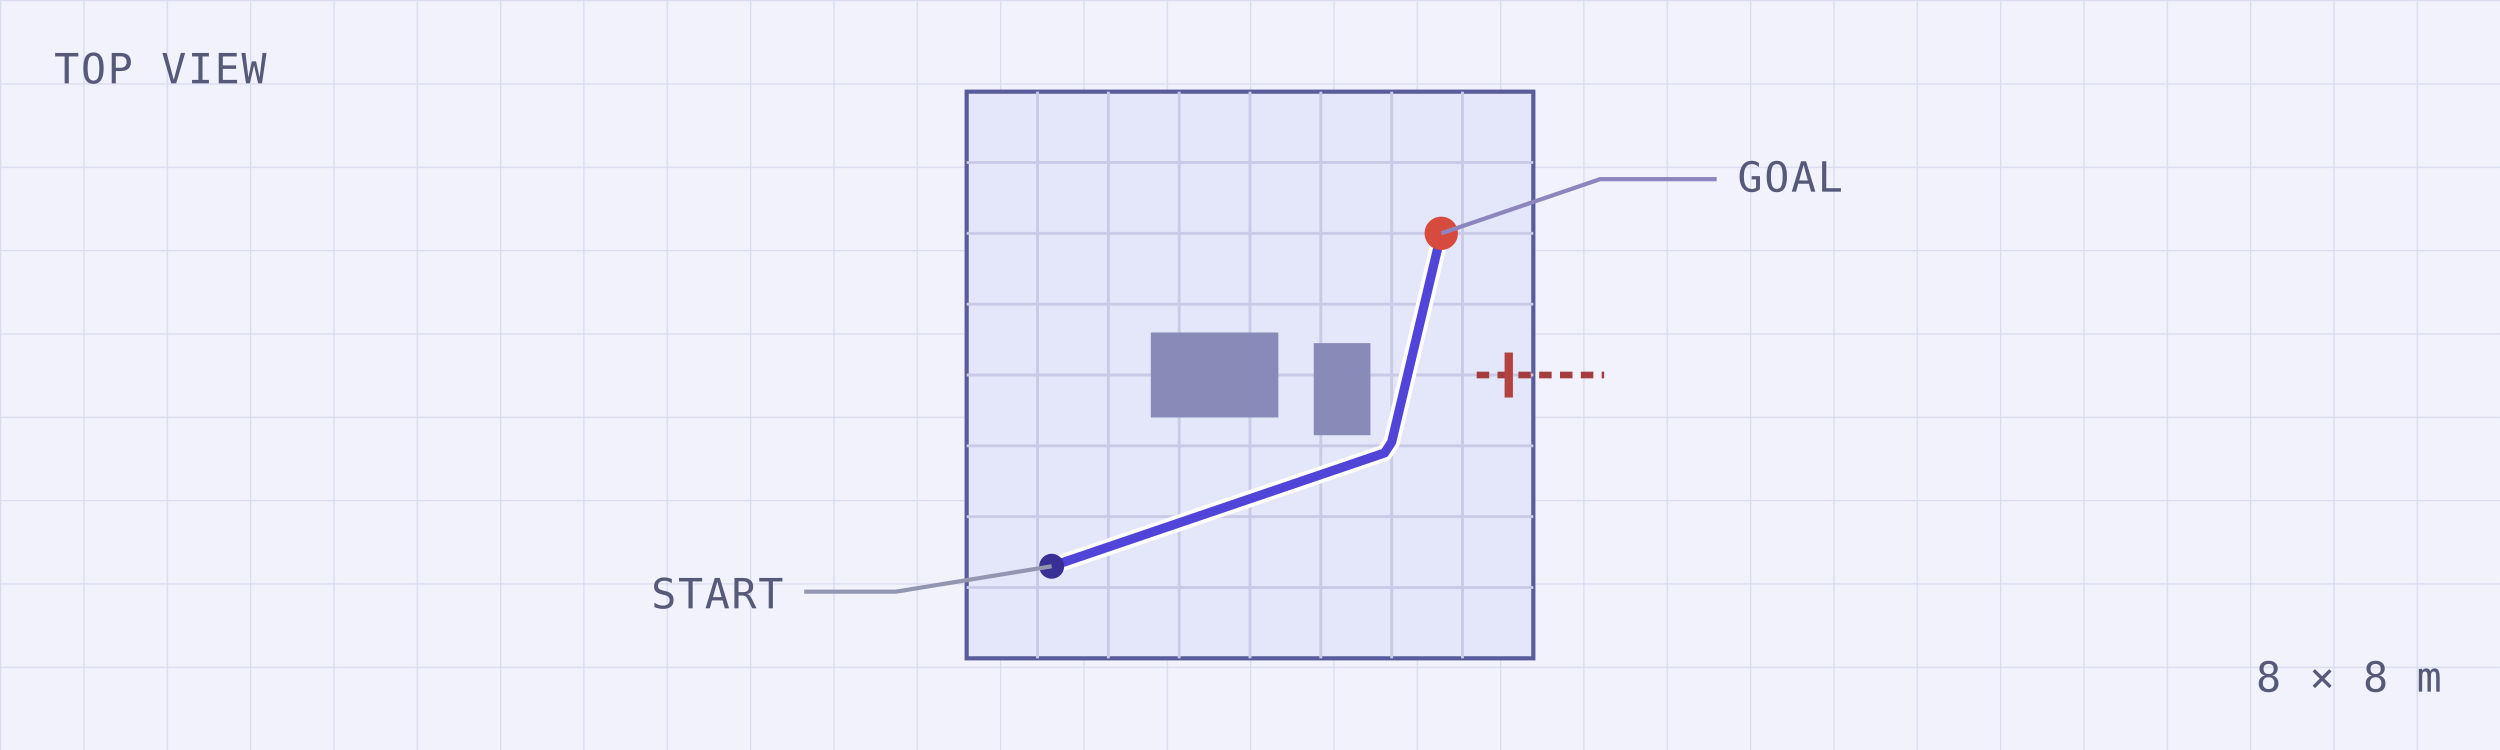
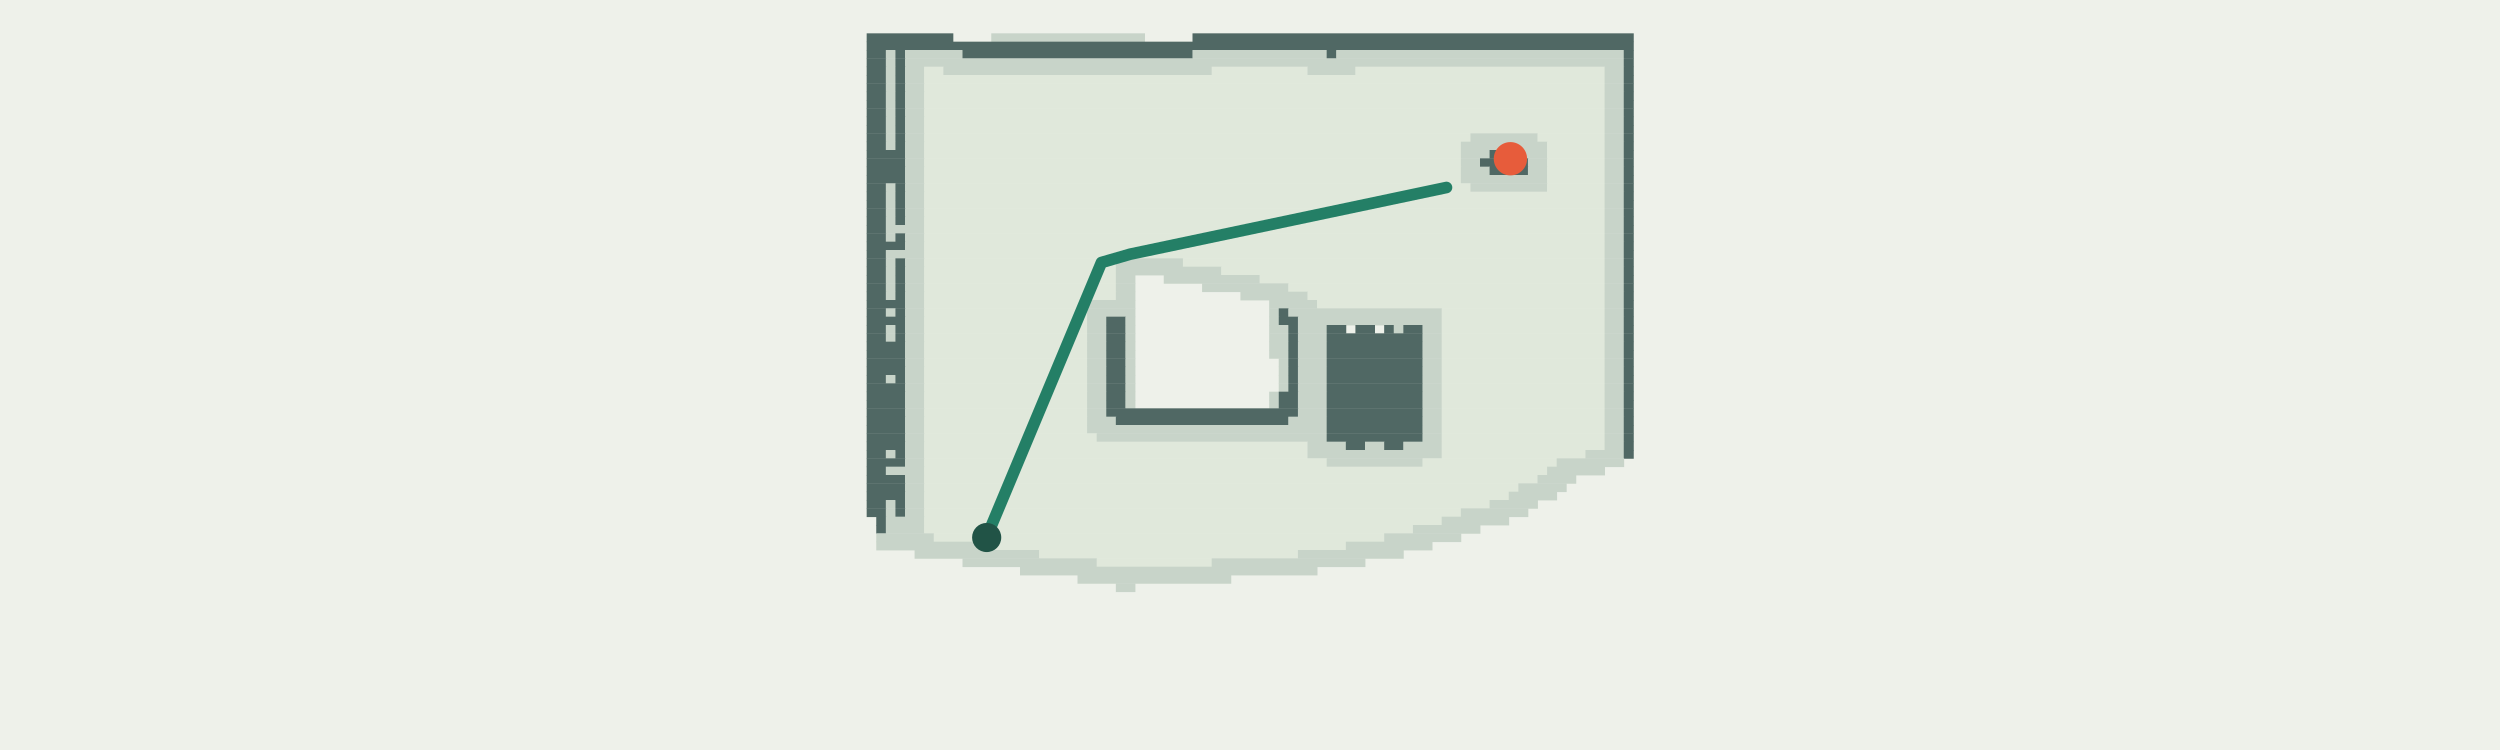
- <svg xmlns="http://www.w3.org/2000/svg" viewBox="0 0 600 180" width="600" height="180">
-   <defs>
-     <pattern id="g" width="20" height="20" patternUnits="userSpaceOnUse">
-       <path d="M 20 0 L 0 0 0 20" fill="none" stroke="#d9dbf0" stroke-width=".6" />
-     </pattern>
-   </defs>
-   <rect x="0" y="0" width="600" height="180" fill="#f1f2fb" stroke="none" />
-   <rect x="0" y="0" width="600" height="180" fill="url(#g)" stroke="none" />
-   <rect x="232" y="22" width="136" height="136" fill="#e4e7f9" stroke="#585c9b" />
-   <polyline points="249.0,22.0 249.0,158.0" fill="none" stroke="#c8cae6" stroke-width="0.7" opacity="1" stroke-dasharray="" stroke-linejoin="round" />
-   <polyline points="232.0,39.0 368.0,39.0" fill="none" stroke="#c8cae6" stroke-width="0.7" opacity="1" stroke-dasharray="" stroke-linejoin="round" />
-   <polyline points="266.0,22.0 266.0,158.0" fill="none" stroke="#c8cae6" stroke-width="0.7" opacity="1" stroke-dasharray="" stroke-linejoin="round" />
-   <polyline points="232.0,56.0 368.0,56.0" fill="none" stroke="#c8cae6" stroke-width="0.7" opacity="1" stroke-dasharray="" stroke-linejoin="round" />
-   <polyline points="283.0,22.0 283.0,158.0" fill="none" stroke="#c8cae6" stroke-width="0.7" opacity="1" stroke-dasharray="" stroke-linejoin="round" />
-   <polyline points="232.0,73.0 368.0,73.0" fill="none" stroke="#c8cae6" stroke-width="0.7" opacity="1" stroke-dasharray="" stroke-linejoin="round" />
-   <polyline points="300.0,22.0 300.0,158.0" fill="none" stroke="#c8cae6" stroke-width="0.7" opacity="1" stroke-dasharray="" stroke-linejoin="round" />
-   <polyline points="232.0,90.0 368.0,90.0" fill="none" stroke="#c8cae6" stroke-width="0.7" opacity="1" stroke-dasharray="" stroke-linejoin="round" />
-   <polyline points="317.0,22.0 317.0,158.0" fill="none" stroke="#c8cae6" stroke-width="0.7" opacity="1" stroke-dasharray="" stroke-linejoin="round" />
-   <polyline points="232.0,107.0 368.0,107.0" fill="none" stroke="#c8cae6" stroke-width="0.7" opacity="1" stroke-dasharray="" stroke-linejoin="round" />
-   <polyline points="334.0,22.0 334.0,158.0" fill="none" stroke="#c8cae6" stroke-width="0.7" opacity="1" stroke-dasharray="" stroke-linejoin="round" />
-   <polyline points="232.0,124.0 368.0,124.0" fill="none" stroke="#c8cae6" stroke-width="0.7" opacity="1" stroke-dasharray="" stroke-linejoin="round" />
-   <polyline points="351.0,22.0 351.0,158.0" fill="none" stroke="#c8cae6" stroke-width="0.7" opacity="1" stroke-dasharray="" stroke-linejoin="round" />
-   <polyline points="232.0,141.0 368.0,141.0" fill="none" stroke="#c8cae6" stroke-width="0.7" opacity="1" stroke-dasharray="" stroke-linejoin="round" />
-   <rect x="276.2" y="79.8" width="30.6" height="20.4" fill="#888bb7" stroke="none" />
-   <rect x="315.3" y="82.35" width="13.6" height="22.1" fill="#888bb7" stroke="none" />
-   <polyline points="252.4,135.9 332.3,108.7 334.0,106.1 345.9,56.0" fill="none" stroke="#ffffff" stroke-width="4" opacity="1" stroke-dasharray="" stroke-linejoin="round" />
-   <polyline points="252.4,135.9 332.3,108.7 334.0,106.1 345.9,56.0" fill="none" stroke="#5044d9" stroke-width="2.2" opacity="1" stroke-dasharray="" stroke-linejoin="round" />
-   <circle cx="252.4" cy="135.9" r="3" fill="#383095" />
-   <circle cx="345.9" cy="56.0" r="4" fill="#d74a3e" />
-   <polyline points="345.9,56.0 384.0,43.0 412.0,43.0" fill="none" stroke="#8d85be" stroke-width="1" opacity="1" stroke-dasharray="" stroke-linejoin="round" />
-   <text x="417" y="46" fill="#565978" font-family="ui-monospace,monospace" font-size="10" letter-spacing=".4" text-anchor="start">GOAL</text>
-   <polyline points="252.4,135.9 215.0,142.0 193.0,142.0" fill="none" stroke="#9396b0" stroke-width="1" opacity="1" stroke-dasharray="" stroke-linejoin="round" />
-   <text x="188" y="146" fill="#565978" font-family="ui-monospace,monospace" font-size="10" letter-spacing=".4" text-anchor="end">START</text>
-   <polyline points="354.4,90.0 385.0,90.0" fill="none" stroke="#a53d3f" stroke-width="1.6" opacity="1" stroke-dasharray="3 2" stroke-linejoin="round" />
-   <polyline points="362.1,84.6 362.1,95.4" fill="none" stroke="#b4423f" stroke-width="2" opacity="1" stroke-dasharray="" stroke-linejoin="round" />
-   <text x="13" y="20" fill="#565978" font-family="ui-monospace,monospace" font-size="10" letter-spacing=".4" text-anchor="start">TOP VIEW</text>
-   <text x="586" y="166" fill="#565978" font-family="ui-monospace,monospace" font-size="10" letter-spacing=".4" text-anchor="end">8 × 8 m</text>
+ <svg xmlns="http://www.w3.org/2000/svg" viewBox="0 0 600 180">
+   <rect width="600" height="180" fill="#eef1ea" />
+   <rect x="208.0" y="8.0" width="20.8" height="2.1" fill="#506864" />
+   <rect x="237.9" y="8.0" width="36.9" height="2.1" fill="#c8d4c9" />
+   <rect x="286.2" y="8.0" width="105.9" height="2.1" fill="#506864" />
+   <rect x="208.0" y="10.0" width="184.1" height="2.1" fill="#506864" />
+   <rect x="208.0" y="12.0" width="4.7" height="2.1" fill="#506864" />
+   <rect x="212.6" y="12.0" width="2.4" height="2.1" fill="#c8d4c9" />
+   <rect x="214.9" y="12.0" width="2.4" height="2.1" fill="#506864" />
+   <rect x="217.2" y="12.0" width="13.9" height="2.1" fill="#c8d4c9" />
+   <rect x="231.0" y="12.0" width="55.3" height="2.1" fill="#506864" />
+   <rect x="286.2" y="12.0" width="32.3" height="2.1" fill="#c8d4c9" />
+   <rect x="318.4" y="12.0" width="2.4" height="2.1" fill="#506864" />
+   <rect x="320.7" y="12.0" width="69.1" height="2.1" fill="#c8d4c9" />
+   <rect x="389.7" y="12.0" width="2.4" height="2.1" fill="#506864" />
+   <rect x="208.0" y="14.0" width="4.7" height="2.1" fill="#506864" />
+   <rect x="212.6" y="14.0" width="2.4" height="2.1" fill="#c8d4c9" />
+   <rect x="214.9" y="14.0" width="2.4" height="2.1" fill="#506864" />
+   <rect x="217.2" y="14.0" width="172.6" height="2.1" fill="#c8d4c9" />
+   <rect x="389.7" y="14.0" width="2.4" height="2.1" fill="#506864" />
+   <rect x="208.0" y="16.0" width="4.7" height="2.1" fill="#506864" />
+   <rect x="212.6" y="16.0" width="2.4" height="2.1" fill="#c8d4c9" />
+   <rect x="214.9" y="16.0" width="2.4" height="2.1" fill="#506864" />
+   <rect x="217.2" y="16.0" width="4.7" height="2.1" fill="#c8d4c9" />
+   <rect x="221.8" y="16.0" width="4.7" height="2.1" fill="#e0e8db" />
+   <rect x="226.4" y="16.0" width="64.5" height="2.1" fill="#c8d4c9" />
+   <rect x="290.8" y="16.0" width="23.1" height="2.1" fill="#e0e8db" />
+   <rect x="313.8" y="16.0" width="11.6" height="2.1" fill="#c8d4c9" />
+   <rect x="325.3" y="16.0" width="59.9" height="2.1" fill="#e0e8db" />
+   <rect x="385.1" y="16.0" width="4.7" height="2.1" fill="#c8d4c9" />
+   <rect x="389.7" y="16.0" width="2.4" height="2.1" fill="#506864" />
+   <rect x="208.0" y="18.0" width="4.7" height="2.1" fill="#506864" />
+   <rect x="212.6" y="18.0" width="2.4" height="2.1" fill="#c8d4c9" />
+   <rect x="214.9" y="18.0" width="2.4" height="2.1" fill="#506864" />
+   <rect x="217.2" y="18.0" width="4.7" height="2.1" fill="#c8d4c9" />
+   <rect x="221.8" y="18.0" width="163.4" height="2.1" fill="#e0e8db" />
+   <rect x="385.1" y="18.0" width="4.7" height="2.1" fill="#c8d4c9" />
+   <rect x="389.7" y="18.0" width="2.4" height="2.1" fill="#506864" />
+   <rect x="208.0" y="20.0" width="4.7" height="2.1" fill="#506864" />
+   <rect x="212.6" y="20.0" width="2.4" height="2.1" fill="#c8d4c9" />
+   <rect x="214.9" y="20.0" width="2.4" height="2.1" fill="#506864" />
+   <rect x="217.2" y="20.0" width="4.7" height="2.1" fill="#c8d4c9" />
+   <rect x="221.8" y="20.0" width="163.4" height="2.1" fill="#e0e8db" />
+   <rect x="385.1" y="20.0" width="4.7" height="2.1" fill="#c8d4c9" />
+   <rect x="389.7" y="20.0" width="2.4" height="2.1" fill="#506864" />
+   <rect x="208.0" y="22.0" width="4.7" height="2.1" fill="#506864" />
+   <rect x="212.6" y="22.0" width="2.4" height="2.1" fill="#c8d4c9" />
+   <rect x="214.9" y="22.0" width="2.4" height="2.1" fill="#506864" />
+   <rect x="217.2" y="22.0" width="4.7" height="2.1" fill="#c8d4c9" />
+   <rect x="221.8" y="22.0" width="163.4" height="2.1" fill="#e0e8db" />
+   <rect x="385.1" y="22.0" width="4.7" height="2.1" fill="#c8d4c9" />
+   <rect x="389.7" y="22.0" width="2.4" height="2.1" fill="#506864" />
+   <rect x="208.0" y="24.0" width="4.7" height="2.1" fill="#506864" />
+   <rect x="212.6" y="24.0" width="2.4" height="2.1" fill="#c8d4c9" />
+   <rect x="214.9" y="24.0" width="2.4" height="2.1" fill="#506864" />
+   <rect x="217.2" y="24.0" width="4.7" height="2.1" fill="#c8d4c9" />
+   <rect x="221.8" y="24.0" width="163.4" height="2.1" fill="#e0e8db" />
+   <rect x="385.1" y="24.0" width="4.7" height="2.1" fill="#c8d4c9" />
+   <rect x="389.7" y="24.0" width="2.4" height="2.1" fill="#506864" />
+   <rect x="208.0" y="26.0" width="4.7" height="2.1" fill="#506864" />
+   <rect x="212.6" y="26.0" width="2.4" height="2.1" fill="#c8d4c9" />
+   <rect x="214.9" y="26.0" width="2.4" height="2.1" fill="#506864" />
+   <rect x="217.2" y="26.0" width="4.7" height="2.1" fill="#c8d4c9" />
+   <rect x="221.8" y="26.0" width="163.4" height="2.1" fill="#e0e8db" />
+   <rect x="385.1" y="26.0" width="4.7" height="2.1" fill="#c8d4c9" />
+   <rect x="389.7" y="26.0" width="2.4" height="2.1" fill="#506864" />
+   <rect x="208.0" y="28.0" width="4.7" height="2.1" fill="#506864" />
+   <rect x="212.6" y="28.0" width="2.4" height="2.1" fill="#c8d4c9" />
+   <rect x="214.9" y="28.0" width="2.4" height="2.1" fill="#506864" />
+   <rect x="217.2" y="28.0" width="4.7" height="2.1" fill="#c8d4c9" />
+   <rect x="221.8" y="28.0" width="163.4" height="2.1" fill="#e0e8db" />
+   <rect x="385.1" y="28.0" width="4.7" height="2.1" fill="#c8d4c9" />
+   <rect x="389.7" y="28.0" width="2.4" height="2.1" fill="#506864" />
+   <rect x="208.0" y="30.0" width="4.7" height="2.1" fill="#506864" />
+   <rect x="212.6" y="30.0" width="2.4" height="2.1" fill="#c8d4c9" />
+   <rect x="214.9" y="30.0" width="2.4" height="2.1" fill="#506864" />
+   <rect x="217.2" y="30.0" width="4.7" height="2.1" fill="#c8d4c9" />
+   <rect x="221.8" y="30.0" width="163.4" height="2.1" fill="#e0e8db" />
+   <rect x="385.1" y="30.0" width="4.7" height="2.1" fill="#c8d4c9" />
+   <rect x="389.7" y="30.0" width="2.4" height="2.1" fill="#506864" />
+   <rect x="208.0" y="32.0" width="4.7" height="2.1" fill="#506864" />
+   <rect x="212.6" y="32.0" width="2.4" height="2.1" fill="#c8d4c9" />
+   <rect x="214.9" y="32.0" width="2.4" height="2.1" fill="#506864" />
+   <rect x="217.2" y="32.0" width="4.7" height="2.1" fill="#c8d4c9" />
+   <rect x="221.8" y="32.0" width="131.2" height="2.1" fill="#e0e8db" />
+   <rect x="352.9" y="32.0" width="16.2" height="2.1" fill="#c8d4c9" />
+   <rect x="369.0" y="32.0" width="16.2" height="2.1" fill="#e0e8db" />
+   <rect x="385.1" y="32.0" width="4.7" height="2.1" fill="#c8d4c9" />
+   <rect x="389.7" y="32.0" width="2.4" height="2.1" fill="#506864" />
+   <rect x="208.0" y="34.0" width="4.7" height="2.1" fill="#506864" />
+   <rect x="212.6" y="34.0" width="2.4" height="2.1" fill="#c8d4c9" />
+   <rect x="214.9" y="34.0" width="2.4" height="2.1" fill="#506864" />
+   <rect x="217.2" y="34.0" width="4.7" height="2.1" fill="#c8d4c9" />
+   <rect x="221.8" y="34.0" width="128.9" height="2.1" fill="#e0e8db" />
+   <rect x="350.6" y="34.0" width="20.8" height="2.1" fill="#c8d4c9" />
+   <rect x="371.3" y="34.0" width="13.9" height="2.1" fill="#e0e8db" />
+   <rect x="385.1" y="34.0" width="4.7" height="2.1" fill="#c8d4c9" />
+   <rect x="389.7" y="34.0" width="2.4" height="2.1" fill="#506864" />
+   <rect x="208.0" y="36.0" width="9.3" height="2.1" fill="#506864" />
+   <rect x="217.2" y="36.0" width="4.7" height="2.1" fill="#c8d4c9" />
+   <rect x="221.8" y="36.0" width="128.9" height="2.1" fill="#e0e8db" />
+   <rect x="350.6" y="36.0" width="7.0" height="2.1" fill="#c8d4c9" />
+   <rect x="357.5" y="36.0" width="7.0" height="2.1" fill="#506864" />
+   <rect x="364.4" y="36.0" width="7.0" height="2.1" fill="#c8d4c9" />
+   <rect x="371.3" y="36.0" width="13.9" height="2.1" fill="#e0e8db" />
+   <rect x="385.1" y="36.0" width="4.7" height="2.1" fill="#c8d4c9" />
+   <rect x="389.7" y="36.0" width="2.4" height="2.1" fill="#506864" />
+   <rect x="208.0" y="38.0" width="9.3" height="2.1" fill="#506864" />
+   <rect x="217.2" y="38.0" width="4.7" height="2.1" fill="#c8d4c9" />
+   <rect x="221.8" y="38.0" width="128.9" height="2.1" fill="#e0e8db" />
+   <rect x="350.6" y="38.0" width="4.7" height="2.1" fill="#c8d4c9" />
+   <rect x="355.2" y="38.0" width="11.6" height="2.1" fill="#506864" />
+   <rect x="366.7" y="38.0" width="4.7" height="2.1" fill="#c8d4c9" />
+   <rect x="371.3" y="38.0" width="13.9" height="2.1" fill="#e0e8db" />
+   <rect x="385.1" y="38.0" width="4.7" height="2.1" fill="#c8d4c9" />
+   <rect x="389.7" y="38.0" width="2.4" height="2.1" fill="#506864" />
+   <rect x="208.0" y="40.0" width="9.3" height="2.1" fill="#506864" />
+   <rect x="217.2" y="40.0" width="4.7" height="2.1" fill="#c8d4c9" />
+   <rect x="221.8" y="40.0" width="128.9" height="2.1" fill="#e0e8db" />
+   <rect x="350.6" y="40.0" width="7.0" height="2.1" fill="#c8d4c9" />
+   <rect x="357.5" y="40.0" width="9.3" height="2.1" fill="#506864" />
+   <rect x="366.7" y="40.0" width="4.7" height="2.1" fill="#c8d4c9" />
+   <rect x="371.3" y="40.0" width="13.9" height="2.1" fill="#e0e8db" />
+   <rect x="385.1" y="40.0" width="4.7" height="2.1" fill="#c8d4c9" />
+   <rect x="389.7" y="40.0" width="2.4" height="2.1" fill="#506864" />
+   <rect x="208.0" y="42.0" width="9.3" height="2.1" fill="#506864" />
+   <rect x="217.2" y="42.0" width="4.7" height="2.1" fill="#c8d4c9" />
+   <rect x="221.8" y="42.0" width="128.9" height="2.1" fill="#e0e8db" />
+   <rect x="350.6" y="42.0" width="20.8" height="2.1" fill="#c8d4c9" />
+   <rect x="371.3" y="42.0" width="13.9" height="2.1" fill="#e0e8db" />
+   <rect x="385.1" y="42.0" width="4.7" height="2.1" fill="#c8d4c9" />
+   <rect x="389.7" y="42.0" width="2.4" height="2.1" fill="#506864" />
+   <rect x="208.0" y="44.0" width="4.7" height="2.1" fill="#506864" />
+   <rect x="212.6" y="44.0" width="2.4" height="2.1" fill="#c8d4c9" />
+   <rect x="214.9" y="44.0" width="2.4" height="2.1" fill="#506864" />
+   <rect x="217.2" y="44.0" width="4.7" height="2.1" fill="#c8d4c9" />
+   <rect x="221.8" y="44.0" width="131.2" height="2.1" fill="#e0e8db" />
+   <rect x="352.9" y="44.0" width="18.5" height="2.1" fill="#c8d4c9" />
+   <rect x="371.3" y="44.0" width="13.9" height="2.1" fill="#e0e8db" />
+   <rect x="385.1" y="44.0" width="4.7" height="2.1" fill="#c8d4c9" />
+   <rect x="389.7" y="44.0" width="2.4" height="2.1" fill="#506864" />
+   <rect x="208.0" y="46.0" width="4.7" height="2.1" fill="#506864" />
+   <rect x="212.6" y="46.0" width="2.4" height="2.1" fill="#c8d4c9" />
+   <rect x="214.9" y="46.0" width="2.4" height="2.1" fill="#506864" />
+   <rect x="217.2" y="46.0" width="4.7" height="2.1" fill="#c8d4c9" />
+   <rect x="221.8" y="46.0" width="163.4" height="2.1" fill="#e0e8db" />
+   <rect x="385.1" y="46.0" width="4.7" height="2.1" fill="#c8d4c9" />
+   <rect x="389.7" y="46.0" width="2.4" height="2.1" fill="#506864" />
+   <rect x="208.0" y="48.0" width="4.7" height="2.1" fill="#506864" />
+   <rect x="212.6" y="48.0" width="2.4" height="2.1" fill="#c8d4c9" />
+   <rect x="214.9" y="48.0" width="2.4" height="2.1" fill="#506864" />
+   <rect x="217.2" y="48.0" width="4.7" height="2.1" fill="#c8d4c9" />
+   <rect x="221.8" y="48.0" width="163.4" height="2.1" fill="#e0e8db" />
+   <rect x="385.1" y="48.0" width="4.7" height="2.1" fill="#c8d4c9" />
+   <rect x="389.7" y="48.0" width="2.4" height="2.1" fill="#506864" />
+   <rect x="208.0" y="50.0" width="4.7" height="2.1" fill="#506864" />
+   <rect x="212.6" y="50.0" width="2.4" height="2.1" fill="#c8d4c9" />
+   <rect x="214.9" y="50.0" width="2.4" height="2.1" fill="#506864" />
+   <rect x="217.2" y="50.0" width="4.7" height="2.1" fill="#c8d4c9" />
+   <rect x="221.8" y="50.0" width="163.4" height="2.1" fill="#e0e8db" />
+   <rect x="385.1" y="50.0" width="4.7" height="2.1" fill="#c8d4c9" />
+   <rect x="389.7" y="50.0" width="2.4" height="2.1" fill="#506864" />
+   <rect x="208.0" y="52.0" width="4.7" height="2.1" fill="#506864" />
+   <rect x="212.6" y="52.0" width="2.4" height="2.1" fill="#c8d4c9" />
+   <rect x="214.9" y="52.0" width="2.4" height="2.1" fill="#506864" />
+   <rect x="217.2" y="52.0" width="4.7" height="2.1" fill="#c8d4c9" />
+   <rect x="221.8" y="52.0" width="163.4" height="2.1" fill="#e0e8db" />
+   <rect x="385.1" y="52.0" width="4.7" height="2.1" fill="#c8d4c9" />
+   <rect x="389.7" y="52.0" width="2.4" height="2.1" fill="#506864" />
+   <rect x="208.0" y="54.0" width="4.7" height="2.1" fill="#506864" />
+   <rect x="212.6" y="54.0" width="9.3" height="2.1" fill="#c8d4c9" />
+   <rect x="221.8" y="54.0" width="163.4" height="2.1" fill="#e0e8db" />
+   <rect x="385.1" y="54.0" width="4.7" height="2.1" fill="#c8d4c9" />
+   <rect x="389.7" y="54.0" width="2.4" height="2.1" fill="#506864" />
+   <rect x="208.0" y="56.0" width="4.7" height="2.1" fill="#506864" />
+   <rect x="212.6" y="56.0" width="2.4" height="2.1" fill="#c8d4c9" />
+   <rect x="214.9" y="56.0" width="2.4" height="2.1" fill="#506864" />
+   <rect x="217.2" y="56.0" width="4.7" height="2.1" fill="#c8d4c9" />
+   <rect x="221.8" y="56.0" width="163.4" height="2.1" fill="#e0e8db" />
+   <rect x="385.1" y="56.0" width="4.7" height="2.1" fill="#c8d4c9" />
+   <rect x="389.7" y="56.0" width="2.4" height="2.1" fill="#506864" />
+   <rect x="208.0" y="58.0" width="9.3" height="2.1" fill="#506864" />
+   <rect x="217.2" y="58.0" width="4.7" height="2.1" fill="#c8d4c9" />
+   <rect x="221.8" y="58.0" width="163.4" height="2.1" fill="#e0e8db" />
+   <rect x="385.1" y="58.0" width="4.7" height="2.1" fill="#c8d4c9" />
+   <rect x="389.7" y="58.0" width="2.4" height="2.1" fill="#506864" />
+   <rect x="208.0" y="60.0" width="4.7" height="2.1" fill="#506864" />
+   <rect x="212.6" y="60.0" width="9.3" height="2.1" fill="#c8d4c9" />
+   <rect x="221.8" y="60.0" width="163.4" height="2.1" fill="#e0e8db" />
+   <rect x="385.1" y="60.0" width="4.7" height="2.1" fill="#c8d4c9" />
+   <rect x="389.7" y="60.0" width="2.4" height="2.1" fill="#506864" />
+   <rect x="208.0" y="62.0" width="4.7" height="2.1" fill="#506864" />
+   <rect x="212.6" y="62.0" width="2.4" height="2.1" fill="#c8d4c9" />
+   <rect x="214.9" y="62.0" width="2.4" height="2.1" fill="#506864" />
+   <rect x="217.2" y="62.0" width="4.7" height="2.1" fill="#c8d4c9" />
+   <rect x="221.8" y="62.0" width="46.1" height="2.1" fill="#e0e8db" />
+   <rect x="267.8" y="62.0" width="16.2" height="2.1" fill="#c8d4c9" />
+   <rect x="283.9" y="62.0" width="101.3" height="2.1" fill="#e0e8db" />
+   <rect x="385.1" y="62.0" width="4.7" height="2.1" fill="#c8d4c9" />
+   <rect x="389.7" y="62.0" width="2.4" height="2.1" fill="#506864" />
+   <rect x="208.0" y="64.0" width="4.7" height="2.1" fill="#506864" />
+   <rect x="212.6" y="64.0" width="2.4" height="2.1" fill="#c8d4c9" />
+   <rect x="214.9" y="64.0" width="2.4" height="2.1" fill="#506864" />
+   <rect x="217.2" y="64.0" width="4.7" height="2.1" fill="#c8d4c9" />
+   <rect x="221.8" y="64.0" width="46.1" height="2.1" fill="#e0e8db" />
+   <rect x="267.8" y="64.0" width="25.4" height="2.1" fill="#c8d4c9" />
+   <rect x="293.1" y="64.0" width="92.1" height="2.1" fill="#e0e8db" />
+   <rect x="385.1" y="64.0" width="4.7" height="2.1" fill="#c8d4c9" />
+   <rect x="389.7" y="64.0" width="2.4" height="2.1" fill="#506864" />
+   <rect x="208.0" y="66.0" width="4.7" height="2.1" fill="#506864" />
+   <rect x="212.6" y="66.0" width="2.4" height="2.1" fill="#c8d4c9" />
+   <rect x="214.9" y="66.0" width="2.4" height="2.1" fill="#506864" />
+   <rect x="217.2" y="66.0" width="4.7" height="2.1" fill="#c8d4c9" />
+   <rect x="221.8" y="66.0" width="46.1" height="2.1" fill="#e0e8db" />
+   <rect x="267.8" y="66.0" width="4.7" height="2.1" fill="#c8d4c9" />
+   <rect x="279.3" y="66.0" width="23.1" height="2.1" fill="#c8d4c9" />
+   <rect x="302.3" y="66.0" width="82.9" height="2.1" fill="#e0e8db" />
+   <rect x="385.1" y="66.0" width="4.7" height="2.1" fill="#c8d4c9" />
+   <rect x="389.7" y="66.0" width="2.4" height="2.1" fill="#506864" />
+   <rect x="208.0" y="68.0" width="4.7" height="2.1" fill="#506864" />
+   <rect x="212.6" y="68.0" width="2.4" height="2.1" fill="#c8d4c9" />
+   <rect x="214.9" y="68.0" width="2.4" height="2.1" fill="#506864" />
+   <rect x="217.2" y="68.0" width="4.7" height="2.1" fill="#c8d4c9" />
+   <rect x="221.8" y="68.0" width="46.1" height="2.1" fill="#e0e8db" />
+   <rect x="267.8" y="68.0" width="4.7" height="2.1" fill="#c8d4c9" />
+   <rect x="288.5" y="68.0" width="20.8" height="2.1" fill="#c8d4c9" />
+   <rect x="309.2" y="68.0" width="76.0" height="2.1" fill="#e0e8db" />
+   <rect x="385.1" y="68.0" width="4.7" height="2.1" fill="#c8d4c9" />
+   <rect x="389.7" y="68.0" width="2.4" height="2.1" fill="#506864" />
+   <rect x="208.0" y="70.0" width="4.7" height="2.1" fill="#506864" />
+   <rect x="212.6" y="70.0" width="2.4" height="2.1" fill="#c8d4c9" />
+   <rect x="214.9" y="70.0" width="2.4" height="2.1" fill="#506864" />
+   <rect x="217.2" y="70.0" width="4.7" height="2.1" fill="#c8d4c9" />
+   <rect x="221.8" y="70.0" width="46.1" height="2.1" fill="#e0e8db" />
+   <rect x="267.8" y="70.0" width="4.7" height="2.1" fill="#c8d4c9" />
+   <rect x="297.7" y="70.0" width="16.2" height="2.1" fill="#c8d4c9" />
+   <rect x="313.8" y="70.0" width="71.4" height="2.1" fill="#e0e8db" />
+   <rect x="385.1" y="70.0" width="4.7" height="2.1" fill="#c8d4c9" />
+   <rect x="389.7" y="70.0" width="2.4" height="2.1" fill="#506864" />
+   <rect x="208.0" y="72.0" width="9.3" height="2.1" fill="#506864" />
+   <rect x="217.2" y="72.0" width="4.7" height="2.1" fill="#c8d4c9" />
+   <rect x="221.8" y="72.0" width="39.2" height="2.1" fill="#e0e8db" />
+   <rect x="260.9" y="72.0" width="11.6" height="2.1" fill="#c8d4c9" />
+   <rect x="304.6" y="72.0" width="11.6" height="2.1" fill="#c8d4c9" />
+   <rect x="316.1" y="72.0" width="69.1" height="2.1" fill="#e0e8db" />
+   <rect x="385.1" y="72.0" width="4.7" height="2.1" fill="#c8d4c9" />
+   <rect x="389.7" y="72.0" width="2.4" height="2.1" fill="#506864" />
+   <rect x="208.0" y="74.0" width="4.7" height="2.1" fill="#506864" />
+   <rect x="212.6" y="74.0" width="2.4" height="2.1" fill="#c8d4c9" />
+   <rect x="214.9" y="74.0" width="2.4" height="2.1" fill="#506864" />
+   <rect x="217.2" y="74.0" width="4.7" height="2.1" fill="#c8d4c9" />
+   <rect x="221.8" y="74.0" width="39.2" height="2.1" fill="#e0e8db" />
+   <rect x="260.9" y="74.0" width="11.6" height="2.1" fill="#c8d4c9" />
+   <rect x="304.6" y="74.0" width="2.4" height="2.1" fill="#c8d4c9" />
+   <rect x="306.9" y="74.0" width="2.4" height="2.1" fill="#506864" />
+   <rect x="309.2" y="74.0" width="36.9" height="2.1" fill="#c8d4c9" />
+   <rect x="346.0" y="74.0" width="39.2" height="2.1" fill="#e0e8db" />
+   <rect x="385.1" y="74.0" width="4.7" height="2.1" fill="#c8d4c9" />
+   <rect x="389.7" y="74.0" width="2.4" height="2.1" fill="#506864" />
+   <rect x="208.0" y="76.0" width="9.3" height="2.1" fill="#506864" />
+   <rect x="217.2" y="76.0" width="4.7" height="2.1" fill="#c8d4c9" />
+   <rect x="221.8" y="76.0" width="39.2" height="2.1" fill="#e0e8db" />
+   <rect x="260.9" y="76.0" width="4.7" height="2.1" fill="#c8d4c9" />
+   <rect x="265.5" y="76.0" width="4.7" height="2.1" fill="#506864" />
+   <rect x="270.1" y="76.0" width="2.4" height="2.1" fill="#c8d4c9" />
+   <rect x="304.6" y="76.0" width="2.4" height="2.1" fill="#c8d4c9" />
+   <rect x="306.9" y="76.0" width="4.7" height="2.1" fill="#506864" />
+   <rect x="311.5" y="76.0" width="34.6" height="2.1" fill="#c8d4c9" />
+   <rect x="346.0" y="76.0" width="39.2" height="2.1" fill="#e0e8db" />
+   <rect x="385.1" y="76.0" width="4.7" height="2.1" fill="#c8d4c9" />
+   <rect x="389.7" y="76.0" width="2.4" height="2.1" fill="#506864" />
+   <rect x="208.0" y="78.0" width="4.7" height="2.1" fill="#506864" />
+   <rect x="212.6" y="78.0" width="2.4" height="2.1" fill="#c8d4c9" />
+   <rect x="214.9" y="78.0" width="2.4" height="2.1" fill="#506864" />
+   <rect x="217.2" y="78.0" width="4.7" height="2.1" fill="#c8d4c9" />
+   <rect x="221.8" y="78.0" width="39.2" height="2.1" fill="#e0e8db" />
+   <rect x="260.9" y="78.0" width="4.7" height="2.1" fill="#c8d4c9" />
+   <rect x="265.5" y="78.0" width="4.7" height="2.1" fill="#506864" />
+   <rect x="270.1" y="78.0" width="2.4" height="2.1" fill="#c8d4c9" />
+   <rect x="304.6" y="78.0" width="4.7" height="2.1" fill="#c8d4c9" />
+   <rect x="309.2" y="78.0" width="2.4" height="2.1" fill="#506864" />
+   <rect x="311.5" y="78.0" width="7.0" height="2.1" fill="#c8d4c9" />
+   <rect x="318.4" y="78.0" width="4.7" height="2.1" fill="#506864" />
+   <rect x="325.3" y="78.0" width="4.7" height="2.1" fill="#506864" />
+   <rect x="332.2" y="78.0" width="2.4" height="2.1" fill="#506864" />
+   <rect x="334.5" y="78.0" width="2.4" height="2.1" fill="#c8d4c9" />
+   <rect x="336.8" y="78.0" width="4.7" height="2.1" fill="#506864" />
+   <rect x="341.4" y="78.0" width="4.7" height="2.1" fill="#c8d4c9" />
+   <rect x="346.0" y="78.0" width="39.2" height="2.1" fill="#e0e8db" />
+   <rect x="385.1" y="78.0" width="4.7" height="2.1" fill="#c8d4c9" />
+   <rect x="389.7" y="78.0" width="2.4" height="2.1" fill="#506864" />
+   <rect x="208.0" y="80.0" width="4.7" height="2.1" fill="#506864" />
+   <rect x="212.6" y="80.0" width="2.4" height="2.1" fill="#c8d4c9" />
+   <rect x="214.9" y="80.0" width="2.4" height="2.1" fill="#506864" />
+   <rect x="217.2" y="80.0" width="4.7" height="2.1" fill="#c8d4c9" />
+   <rect x="221.8" y="80.0" width="39.2" height="2.1" fill="#e0e8db" />
+   <rect x="260.9" y="80.0" width="4.7" height="2.1" fill="#c8d4c9" />
+   <rect x="265.5" y="80.0" width="4.7" height="2.1" fill="#506864" />
+   <rect x="270.1" y="80.0" width="2.4" height="2.1" fill="#c8d4c9" />
+   <rect x="304.6" y="80.0" width="4.7" height="2.1" fill="#c8d4c9" />
+   <rect x="309.2" y="80.0" width="2.4" height="2.1" fill="#506864" />
+   <rect x="311.5" y="80.0" width="7.0" height="2.1" fill="#c8d4c9" />
+   <rect x="318.4" y="80.0" width="23.1" height="2.1" fill="#506864" />
+   <rect x="341.4" y="80.0" width="4.7" height="2.1" fill="#c8d4c9" />
+   <rect x="346.0" y="80.0" width="39.2" height="2.1" fill="#e0e8db" />
+   <rect x="385.1" y="80.0" width="4.7" height="2.1" fill="#c8d4c9" />
+   <rect x="389.7" y="80.0" width="2.4" height="2.1" fill="#506864" />
+   <rect x="208.0" y="82.0" width="9.3" height="2.1" fill="#506864" />
+   <rect x="217.2" y="82.0" width="4.7" height="2.1" fill="#c8d4c9" />
+   <rect x="221.8" y="82.0" width="39.2" height="2.1" fill="#e0e8db" />
+   <rect x="260.9" y="82.0" width="4.7" height="2.1" fill="#c8d4c9" />
+   <rect x="265.5" y="82.0" width="4.7" height="2.1" fill="#506864" />
+   <rect x="270.1" y="82.0" width="2.4" height="2.1" fill="#c8d4c9" />
+   <rect x="304.6" y="82.0" width="4.7" height="2.1" fill="#c8d4c9" />
+   <rect x="309.2" y="82.0" width="2.4" height="2.1" fill="#506864" />
+   <rect x="311.5" y="82.0" width="7.0" height="2.1" fill="#c8d4c9" />
+   <rect x="318.4" y="82.0" width="23.1" height="2.1" fill="#506864" />
+   <rect x="341.4" y="82.0" width="4.7" height="2.1" fill="#c8d4c9" />
+   <rect x="346.0" y="82.0" width="39.2" height="2.1" fill="#e0e8db" />
+   <rect x="385.1" y="82.0" width="4.7" height="2.1" fill="#c8d4c9" />
+   <rect x="389.7" y="82.0" width="2.4" height="2.1" fill="#506864" />
+   <rect x="208.0" y="84.0" width="9.3" height="2.1" fill="#506864" />
+   <rect x="217.2" y="84.0" width="4.7" height="2.1" fill="#c8d4c9" />
+   <rect x="221.8" y="84.0" width="39.2" height="2.1" fill="#e0e8db" />
+   <rect x="260.9" y="84.0" width="4.7" height="2.1" fill="#c8d4c9" />
+   <rect x="265.5" y="84.0" width="4.7" height="2.1" fill="#506864" />
+   <rect x="270.1" y="84.0" width="2.4" height="2.1" fill="#c8d4c9" />
+   <rect x="304.6" y="84.0" width="4.7" height="2.1" fill="#c8d4c9" />
+   <rect x="309.2" y="84.0" width="2.4" height="2.1" fill="#506864" />
+   <rect x="311.5" y="84.0" width="7.0" height="2.1" fill="#c8d4c9" />
+   <rect x="318.4" y="84.0" width="23.1" height="2.1" fill="#506864" />
+   <rect x="341.4" y="84.0" width="4.7" height="2.1" fill="#c8d4c9" />
+   <rect x="346.0" y="84.0" width="39.2" height="2.1" fill="#e0e8db" />
+   <rect x="385.1" y="84.0" width="4.7" height="2.1" fill="#c8d4c9" />
+   <rect x="389.7" y="84.0" width="2.4" height="2.1" fill="#506864" />
+   <rect x="208.0" y="86.0" width="9.3" height="2.1" fill="#506864" />
+   <rect x="217.2" y="86.0" width="4.7" height="2.1" fill="#c8d4c9" />
+   <rect x="221.8" y="86.0" width="39.2" height="2.1" fill="#e0e8db" />
+   <rect x="260.9" y="86.0" width="4.7" height="2.1" fill="#c8d4c9" />
+   <rect x="265.5" y="86.0" width="4.7" height="2.1" fill="#506864" />
+   <rect x="270.1" y="86.0" width="2.4" height="2.1" fill="#c8d4c9" />
+   <rect x="306.9" y="86.0" width="2.4" height="2.1" fill="#c8d4c9" />
+   <rect x="309.2" y="86.0" width="2.4" height="2.1" fill="#506864" />
+   <rect x="311.5" y="86.0" width="7.0" height="2.1" fill="#c8d4c9" />
+   <rect x="318.4" y="86.0" width="23.1" height="2.1" fill="#506864" />
+   <rect x="341.4" y="86.0" width="4.7" height="2.1" fill="#c8d4c9" />
+   <rect x="346.0" y="86.0" width="39.2" height="2.1" fill="#e0e8db" />
+   <rect x="385.1" y="86.0" width="4.7" height="2.1" fill="#c8d4c9" />
+   <rect x="389.7" y="86.0" width="2.4" height="2.1" fill="#506864" />
+   <rect x="208.0" y="88.0" width="9.3" height="2.1" fill="#506864" />
+   <rect x="217.2" y="88.0" width="4.7" height="2.1" fill="#c8d4c9" />
+   <rect x="221.8" y="88.0" width="39.2" height="2.1" fill="#e0e8db" />
+   <rect x="260.9" y="88.0" width="4.7" height="2.1" fill="#c8d4c9" />
+   <rect x="265.5" y="88.0" width="4.7" height="2.1" fill="#506864" />
+   <rect x="270.1" y="88.0" width="2.4" height="2.1" fill="#c8d4c9" />
+   <rect x="306.9" y="88.0" width="2.4" height="2.1" fill="#c8d4c9" />
+   <rect x="309.2" y="88.0" width="2.4" height="2.1" fill="#506864" />
+   <rect x="311.5" y="88.0" width="7.0" height="2.1" fill="#c8d4c9" />
+   <rect x="318.4" y="88.0" width="23.1" height="2.1" fill="#506864" />
+   <rect x="341.4" y="88.0" width="4.7" height="2.1" fill="#c8d4c9" />
+   <rect x="346.0" y="88.0" width="39.2" height="2.1" fill="#e0e8db" />
+   <rect x="385.1" y="88.0" width="4.7" height="2.1" fill="#c8d4c9" />
+   <rect x="389.7" y="88.0" width="2.4" height="2.1" fill="#506864" />
+   <rect x="208.0" y="90.0" width="4.7" height="2.1" fill="#506864" />
+   <rect x="212.6" y="90.0" width="2.4" height="2.1" fill="#c8d4c9" />
+   <rect x="214.9" y="90.0" width="2.4" height="2.1" fill="#506864" />
+   <rect x="217.2" y="90.0" width="4.7" height="2.1" fill="#c8d4c9" />
+   <rect x="221.8" y="90.0" width="39.2" height="2.1" fill="#e0e8db" />
+   <rect x="260.9" y="90.0" width="4.7" height="2.1" fill="#c8d4c9" />
+   <rect x="265.5" y="90.0" width="4.7" height="2.1" fill="#506864" />
+   <rect x="270.1" y="90.0" width="2.4" height="2.1" fill="#c8d4c9" />
+   <rect x="306.9" y="90.0" width="2.4" height="2.1" fill="#c8d4c9" />
+   <rect x="309.2" y="90.0" width="2.4" height="2.1" fill="#506864" />
+   <rect x="311.5" y="90.0" width="7.0" height="2.1" fill="#c8d4c9" />
+   <rect x="318.4" y="90.0" width="23.1" height="2.1" fill="#506864" />
+   <rect x="341.4" y="90.0" width="4.7" height="2.1" fill="#c8d4c9" />
+   <rect x="346.0" y="90.0" width="39.2" height="2.1" fill="#e0e8db" />
+   <rect x="385.1" y="90.0" width="4.7" height="2.1" fill="#c8d4c9" />
+   <rect x="389.7" y="90.0" width="2.4" height="2.1" fill="#506864" />
+   <rect x="208.0" y="92.0" width="9.3" height="2.1" fill="#506864" />
+   <rect x="217.2" y="92.0" width="4.7" height="2.1" fill="#c8d4c9" />
+   <rect x="221.8" y="92.0" width="39.2" height="2.1" fill="#e0e8db" />
+   <rect x="260.9" y="92.0" width="4.7" height="2.1" fill="#c8d4c9" />
+   <rect x="265.5" y="92.0" width="4.7" height="2.1" fill="#506864" />
+   <rect x="270.1" y="92.0" width="2.4" height="2.1" fill="#c8d4c9" />
+   <rect x="306.9" y="92.0" width="2.4" height="2.1" fill="#c8d4c9" />
+   <rect x="309.2" y="92.0" width="2.4" height="2.1" fill="#506864" />
+   <rect x="311.5" y="92.0" width="7.0" height="2.1" fill="#c8d4c9" />
+   <rect x="318.4" y="92.0" width="23.1" height="2.1" fill="#506864" />
+   <rect x="341.4" y="92.0" width="4.7" height="2.1" fill="#c8d4c9" />
+   <rect x="346.0" y="92.0" width="39.2" height="2.1" fill="#e0e8db" />
+   <rect x="385.1" y="92.0" width="4.7" height="2.1" fill="#c8d4c9" />
+   <rect x="389.7" y="92.0" width="2.4" height="2.1" fill="#506864" />
+   <rect x="208.0" y="94.0" width="9.3" height="2.1" fill="#506864" />
+   <rect x="217.2" y="94.0" width="4.7" height="2.1" fill="#c8d4c9" />
+   <rect x="221.8" y="94.0" width="39.2" height="2.1" fill="#e0e8db" />
+   <rect x="260.9" y="94.0" width="4.7" height="2.1" fill="#c8d4c9" />
+   <rect x="265.5" y="94.0" width="4.7" height="2.1" fill="#506864" />
+   <rect x="270.1" y="94.0" width="2.4" height="2.1" fill="#c8d4c9" />
+   <rect x="304.6" y="94.0" width="2.4" height="2.1" fill="#c8d4c9" />
+   <rect x="306.9" y="94.0" width="4.7" height="2.1" fill="#506864" />
+   <rect x="311.5" y="94.0" width="7.0" height="2.1" fill="#c8d4c9" />
+   <rect x="318.4" y="94.0" width="23.1" height="2.1" fill="#506864" />
+   <rect x="341.4" y="94.0" width="4.7" height="2.1" fill="#c8d4c9" />
+   <rect x="346.0" y="94.0" width="39.2" height="2.1" fill="#e0e8db" />
+   <rect x="385.1" y="94.0" width="4.7" height="2.1" fill="#c8d4c9" />
+   <rect x="389.7" y="94.0" width="2.4" height="2.1" fill="#506864" />
+   <rect x="208.0" y="96.0" width="9.3" height="2.1" fill="#506864" />
+   <rect x="217.2" y="96.0" width="4.7" height="2.1" fill="#c8d4c9" />
+   <rect x="221.8" y="96.0" width="39.2" height="2.1" fill="#e0e8db" />
+   <rect x="260.9" y="96.0" width="4.7" height="2.1" fill="#c8d4c9" />
+   <rect x="265.5" y="96.0" width="4.7" height="2.1" fill="#506864" />
+   <rect x="270.1" y="96.0" width="2.4" height="2.1" fill="#c8d4c9" />
+   <rect x="304.6" y="96.0" width="2.4" height="2.1" fill="#c8d4c9" />
+   <rect x="306.9" y="96.0" width="4.7" height="2.1" fill="#506864" />
+   <rect x="311.5" y="96.0" width="7.0" height="2.1" fill="#c8d4c9" />
+   <rect x="318.4" y="96.0" width="23.1" height="2.1" fill="#506864" />
+   <rect x="341.4" y="96.0" width="4.7" height="2.1" fill="#c8d4c9" />
+   <rect x="346.0" y="96.0" width="39.2" height="2.1" fill="#e0e8db" />
+   <rect x="385.1" y="96.0" width="4.7" height="2.1" fill="#c8d4c9" />
+   <rect x="389.7" y="96.0" width="2.4" height="2.1" fill="#506864" />
+   <rect x="208.0" y="98.0" width="9.3" height="2.1" fill="#506864" />
+   <rect x="217.2" y="98.0" width="4.7" height="2.1" fill="#c8d4c9" />
+   <rect x="221.8" y="98.0" width="39.2" height="2.1" fill="#e0e8db" />
+   <rect x="260.9" y="98.0" width="4.7" height="2.1" fill="#c8d4c9" />
+   <rect x="265.5" y="98.0" width="46.1" height="2.1" fill="#506864" />
+   <rect x="311.5" y="98.0" width="7.0" height="2.1" fill="#c8d4c9" />
+   <rect x="318.4" y="98.0" width="23.1" height="2.1" fill="#506864" />
+   <rect x="341.4" y="98.0" width="4.7" height="2.1" fill="#c8d4c9" />
+   <rect x="346.0" y="98.0" width="39.2" height="2.1" fill="#e0e8db" />
+   <rect x="385.1" y="98.0" width="4.7" height="2.1" fill="#c8d4c9" />
+   <rect x="389.7" y="98.0" width="2.4" height="2.1" fill="#506864" />
+   <rect x="208.0" y="100.0" width="9.3" height="2.1" fill="#506864" />
+   <rect x="217.2" y="100.0" width="4.7" height="2.1" fill="#c8d4c9" />
+   <rect x="221.8" y="100.0" width="39.2" height="2.1" fill="#e0e8db" />
+   <rect x="260.9" y="100.0" width="7.0" height="2.1" fill="#c8d4c9" />
+   <rect x="267.8" y="100.0" width="41.5" height="2.1" fill="#506864" />
+   <rect x="309.2" y="100.0" width="9.3" height="2.1" fill="#c8d4c9" />
+   <rect x="318.4" y="100.0" width="23.1" height="2.1" fill="#506864" />
+   <rect x="341.4" y="100.0" width="4.7" height="2.1" fill="#c8d4c9" />
+   <rect x="346.0" y="100.0" width="39.2" height="2.1" fill="#e0e8db" />
+   <rect x="385.1" y="100.0" width="4.7" height="2.1" fill="#c8d4c9" />
+   <rect x="389.7" y="100.0" width="2.4" height="2.1" fill="#506864" />
+   <rect x="208.0" y="102.0" width="9.3" height="2.1" fill="#506864" />
+   <rect x="217.2" y="102.0" width="4.7" height="2.1" fill="#c8d4c9" />
+   <rect x="221.8" y="102.0" width="39.2" height="2.1" fill="#e0e8db" />
+   <rect x="260.9" y="102.0" width="57.6" height="2.1" fill="#c8d4c9" />
+   <rect x="318.4" y="102.0" width="23.1" height="2.1" fill="#506864" />
+   <rect x="341.4" y="102.0" width="4.7" height="2.1" fill="#c8d4c9" />
+   <rect x="346.0" y="102.0" width="39.2" height="2.1" fill="#e0e8db" />
+   <rect x="385.1" y="102.0" width="4.7" height="2.1" fill="#c8d4c9" />
+   <rect x="389.7" y="102.0" width="2.4" height="2.1" fill="#506864" />
+   <rect x="208.0" y="104.0" width="9.3" height="2.1" fill="#506864" />
+   <rect x="217.2" y="104.0" width="4.7" height="2.1" fill="#c8d4c9" />
+   <rect x="221.8" y="104.0" width="41.5" height="2.1" fill="#e0e8db" />
+   <rect x="263.2" y="104.0" width="55.3" height="2.1" fill="#c8d4c9" />
+   <rect x="318.4" y="104.0" width="23.1" height="2.1" fill="#506864" />
+   <rect x="341.4" y="104.0" width="4.7" height="2.1" fill="#c8d4c9" />
+   <rect x="346.0" y="104.0" width="39.2" height="2.1" fill="#e0e8db" />
+   <rect x="385.1" y="104.0" width="4.7" height="2.1" fill="#c8d4c9" />
+   <rect x="389.7" y="104.0" width="2.4" height="2.1" fill="#506864" />
+   <rect x="208.0" y="106.0" width="9.3" height="2.1" fill="#506864" />
+   <rect x="217.2" y="106.0" width="4.7" height="2.1" fill="#c8d4c9" />
+   <rect x="221.8" y="106.0" width="92.1" height="2.1" fill="#e0e8db" />
+   <rect x="313.8" y="106.0" width="9.3" height="2.1" fill="#c8d4c9" />
+   <rect x="323.0" y="106.0" width="4.7" height="2.1" fill="#506864" />
+   <rect x="327.6" y="106.0" width="4.7" height="2.1" fill="#c8d4c9" />
+   <rect x="332.2" y="106.0" width="4.7" height="2.1" fill="#506864" />
+   <rect x="336.8" y="106.0" width="9.3" height="2.1" fill="#c8d4c9" />
+   <rect x="346.0" y="106.0" width="39.2" height="2.1" fill="#e0e8db" />
+   <rect x="385.1" y="106.0" width="4.7" height="2.1" fill="#c8d4c9" />
+   <rect x="389.7" y="106.0" width="2.4" height="2.1" fill="#506864" />
+   <rect x="208.0" y="108.0" width="4.7" height="2.1" fill="#506864" />
+   <rect x="212.6" y="108.0" width="2.4" height="2.1" fill="#c8d4c9" />
+   <rect x="214.9" y="108.0" width="2.4" height="2.1" fill="#506864" />
+   <rect x="217.2" y="108.0" width="4.7" height="2.1" fill="#c8d4c9" />
+   <rect x="221.8" y="108.0" width="92.1" height="2.1" fill="#e0e8db" />
+   <rect x="313.8" y="108.0" width="32.3" height="2.1" fill="#c8d4c9" />
+   <rect x="346.0" y="108.0" width="34.6" height="2.1" fill="#e0e8db" />
+   <rect x="380.5" y="108.0" width="9.3" height="2.1" fill="#c8d4c9" />
+   <rect x="389.7" y="108.0" width="2.4" height="2.1" fill="#506864" />
+   <rect x="208.0" y="110.0" width="9.3" height="2.1" fill="#506864" />
+   <rect x="217.2" y="110.0" width="4.7" height="2.1" fill="#c8d4c9" />
+   <rect x="221.8" y="110.0" width="96.7" height="2.1" fill="#e0e8db" />
+   <rect x="318.4" y="110.0" width="23.1" height="2.1" fill="#c8d4c9" />
+   <rect x="341.4" y="110.0" width="32.3" height="2.1" fill="#e0e8db" />
+   <rect x="373.6" y="110.0" width="16.2" height="2.1" fill="#c8d4c9" />
+   <rect x="208.0" y="112.0" width="4.7" height="2.1" fill="#506864" />
+   <rect x="212.6" y="112.0" width="9.3" height="2.1" fill="#c8d4c9" />
+   <rect x="221.8" y="112.0" width="149.6" height="2.1" fill="#e0e8db" />
+   <rect x="371.3" y="112.0" width="13.9" height="2.1" fill="#c8d4c9" />
+   <rect x="208.0" y="114.0" width="9.3" height="2.1" fill="#506864" />
+   <rect x="217.2" y="114.0" width="4.7" height="2.1" fill="#c8d4c9" />
+   <rect x="221.8" y="114.0" width="147.3" height="2.1" fill="#e0e8db" />
+   <rect x="369.0" y="114.0" width="9.3" height="2.1" fill="#c8d4c9" />
+   <rect x="208.0" y="116.0" width="9.3" height="2.1" fill="#506864" />
+   <rect x="217.2" y="116.0" width="4.7" height="2.1" fill="#c8d4c9" />
+   <rect x="221.8" y="116.0" width="142.7" height="2.1" fill="#e0e8db" />
+   <rect x="364.4" y="116.0" width="11.6" height="2.1" fill="#c8d4c9" />
+   <rect x="208.0" y="118.0" width="9.3" height="2.1" fill="#506864" />
+   <rect x="217.2" y="118.0" width="4.7" height="2.1" fill="#c8d4c9" />
+   <rect x="221.8" y="118.0" width="140.4" height="2.1" fill="#e0e8db" />
+   <rect x="362.1" y="118.0" width="11.6" height="2.1" fill="#c8d4c9" />
+   <rect x="208.0" y="120.0" width="4.7" height="2.1" fill="#506864" />
+   <rect x="212.6" y="120.0" width="2.4" height="2.1" fill="#c8d4c9" />
+   <rect x="214.9" y="120.0" width="2.4" height="2.1" fill="#506864" />
+   <rect x="217.2" y="120.0" width="4.7" height="2.1" fill="#c8d4c9" />
+   <rect x="221.8" y="120.0" width="135.8" height="2.1" fill="#e0e8db" />
+   <rect x="357.5" y="120.0" width="11.6" height="2.1" fill="#c8d4c9" />
+   <rect x="208.0" y="122.0" width="4.7" height="2.1" fill="#506864" />
+   <rect x="212.6" y="122.0" width="2.4" height="2.1" fill="#c8d4c9" />
+   <rect x="214.9" y="122.0" width="2.4" height="2.1" fill="#506864" />
+   <rect x="217.2" y="122.0" width="4.7" height="2.1" fill="#c8d4c9" />
+   <rect x="221.8" y="122.0" width="128.9" height="2.1" fill="#e0e8db" />
+   <rect x="350.6" y="122.0" width="16.2" height="2.1" fill="#c8d4c9" />
+   <rect x="210.3" y="124.0" width="2.4" height="2.1" fill="#506864" />
+   <rect x="212.6" y="124.0" width="9.3" height="2.1" fill="#c8d4c9" />
+   <rect x="221.8" y="124.0" width="124.3" height="2.1" fill="#e0e8db" />
+   <rect x="346.0" y="124.0" width="16.2" height="2.1" fill="#c8d4c9" />
+   <rect x="210.3" y="126.0" width="2.4" height="2.1" fill="#506864" />
+   <rect x="212.6" y="126.0" width="9.3" height="2.1" fill="#c8d4c9" />
+   <rect x="221.8" y="126.0" width="117.4" height="2.1" fill="#e0e8db" />
+   <rect x="339.1" y="126.0" width="16.2" height="2.1" fill="#c8d4c9" />
+   <rect x="210.3" y="128.0" width="13.9" height="2.1" fill="#c8d4c9" />
+   <rect x="224.1" y="128.0" width="108.2" height="2.1" fill="#e0e8db" />
+   <rect x="332.2" y="128.0" width="18.5" height="2.1" fill="#c8d4c9" />
+   <rect x="210.3" y="130.0" width="25.4" height="2.1" fill="#c8d4c9" />
+   <rect x="235.6" y="130.0" width="87.5" height="2.1" fill="#e0e8db" />
+   <rect x="323.0" y="130.0" width="20.8" height="2.1" fill="#c8d4c9" />
+   <rect x="219.5" y="132.0" width="30.0" height="2.1" fill="#c8d4c9" />
+   <rect x="249.4" y="132.0" width="62.2" height="2.1" fill="#e0e8db" />
+   <rect x="311.5" y="132.0" width="25.4" height="2.1" fill="#c8d4c9" />
+   <rect x="231.0" y="134.0" width="32.3" height="2.1" fill="#c8d4c9" />
+   <rect x="263.2" y="134.0" width="27.7" height="2.1" fill="#e0e8db" />
+   <rect x="290.8" y="134.0" width="36.9" height="2.1" fill="#c8d4c9" />
+   <rect x="244.8" y="136.0" width="71.4" height="2.1" fill="#c8d4c9" />
+   <rect x="258.6" y="138.0" width="36.9" height="2.1" fill="#c8d4c9" />
+   <rect x="267.8" y="140.0" width="4.7" height="2.1" fill="#c8d4c9" />
+   <polyline points="236.75,129.00 264.35,63.00 271.25,61.00 347.15,45.00" fill="none" stroke="#247f66" stroke-width="2.8" stroke-linecap="round" stroke-linejoin="round" />
+   <circle cx="236.8" cy="129.0" r="3.5" fill="#215346" />
+   <circle cx="362.5" cy="38.1" r="4" fill="#e75c3b" />
</svg>
